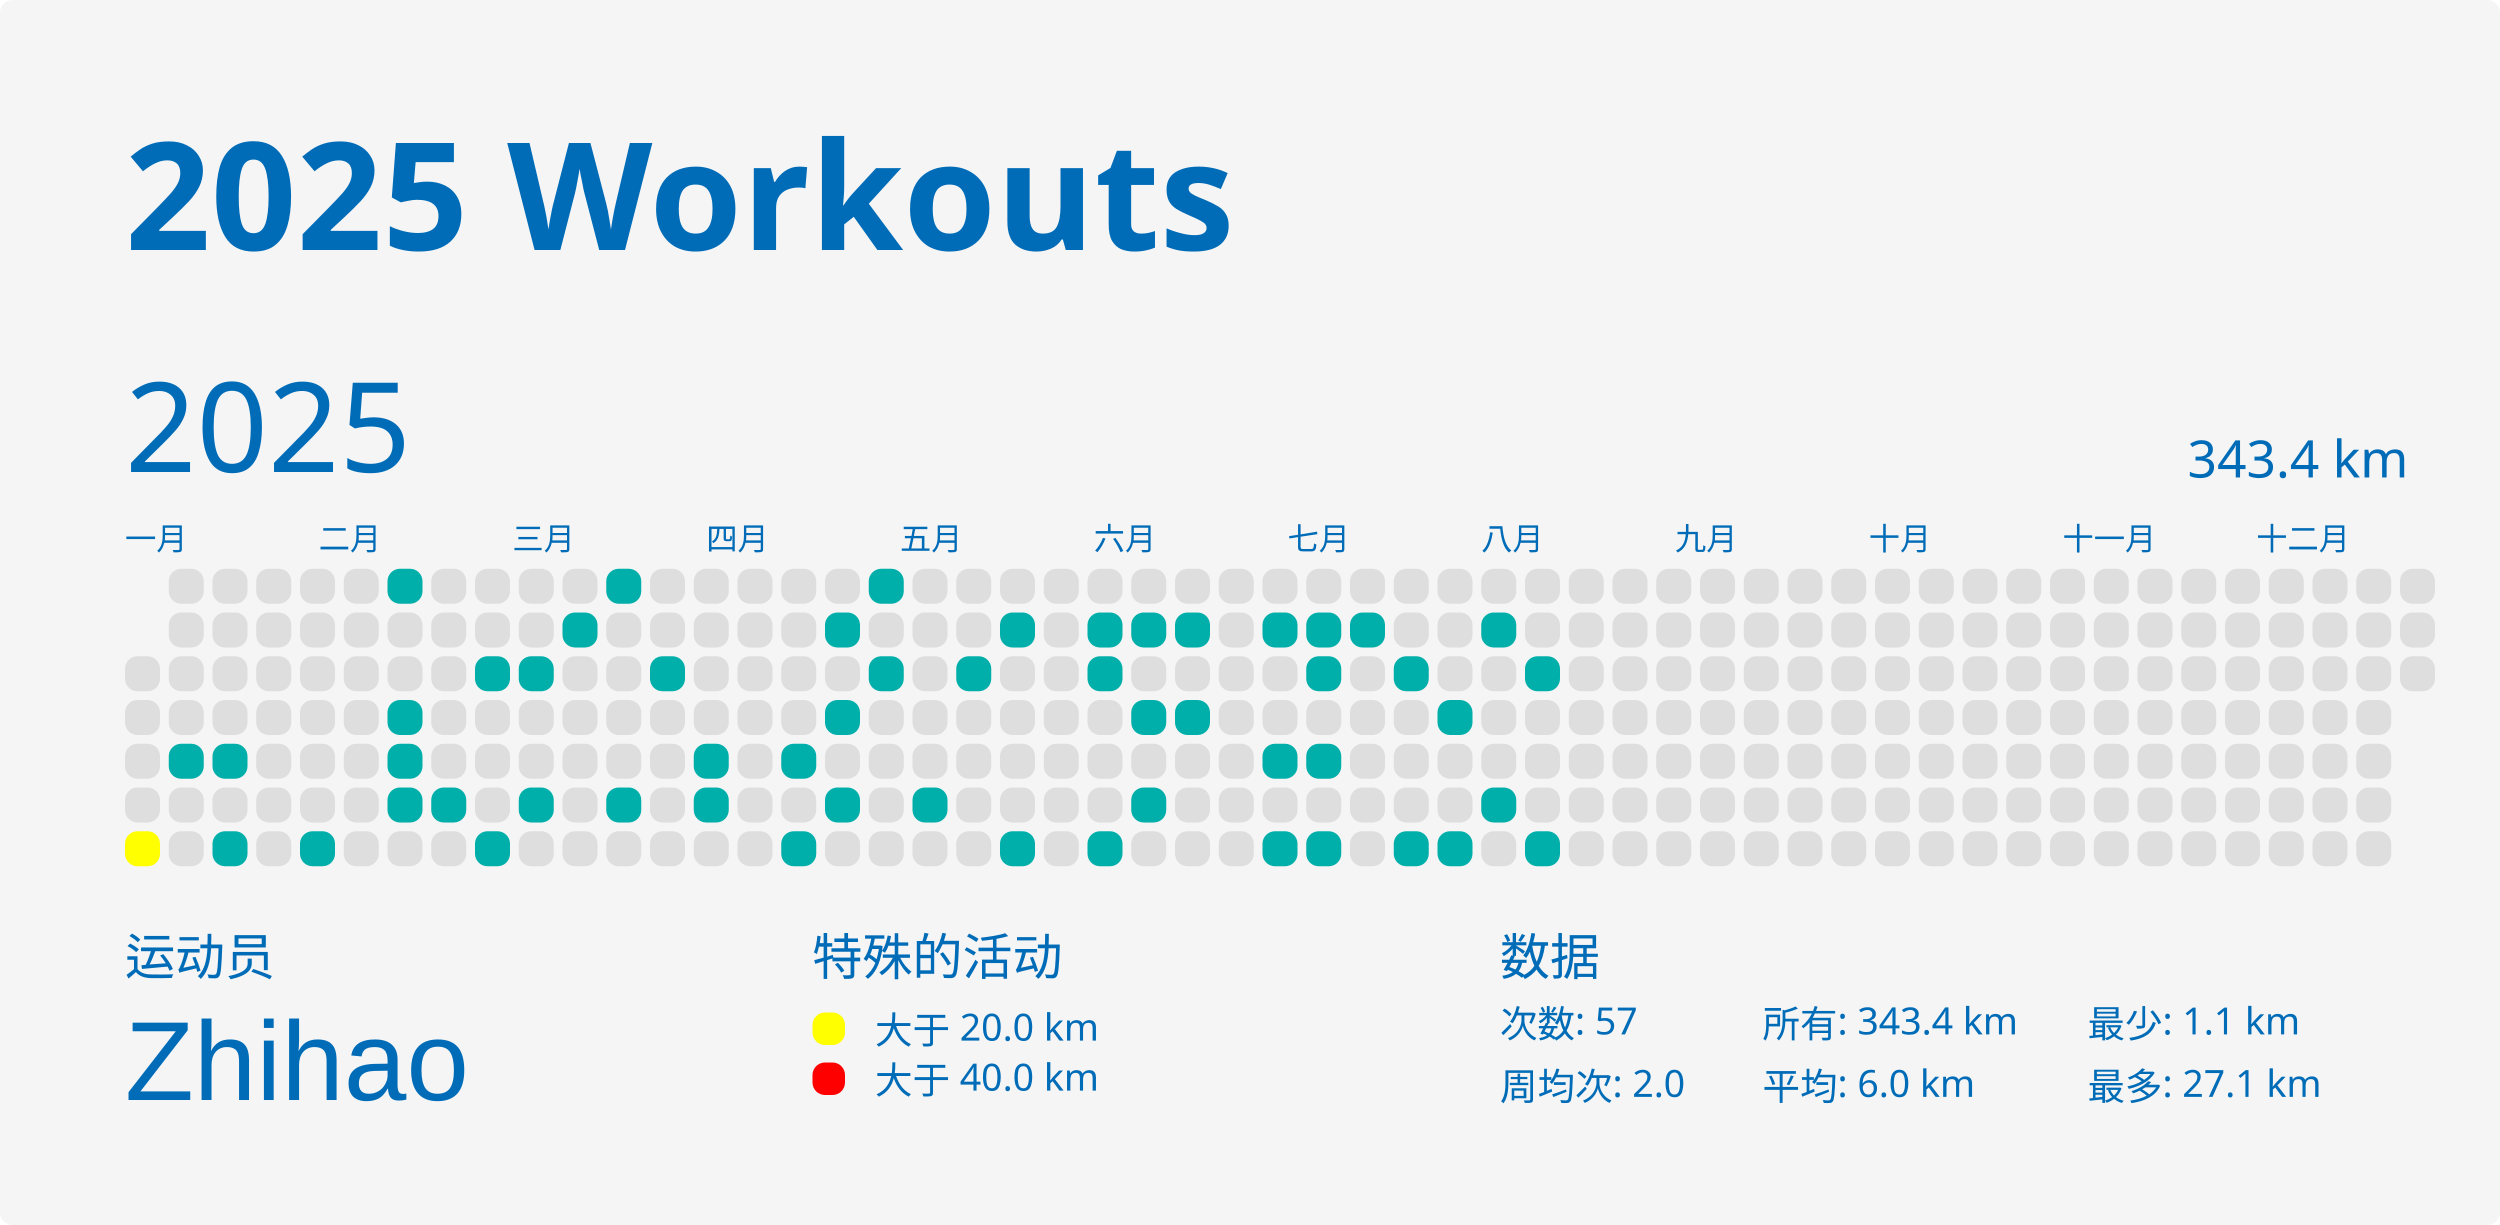
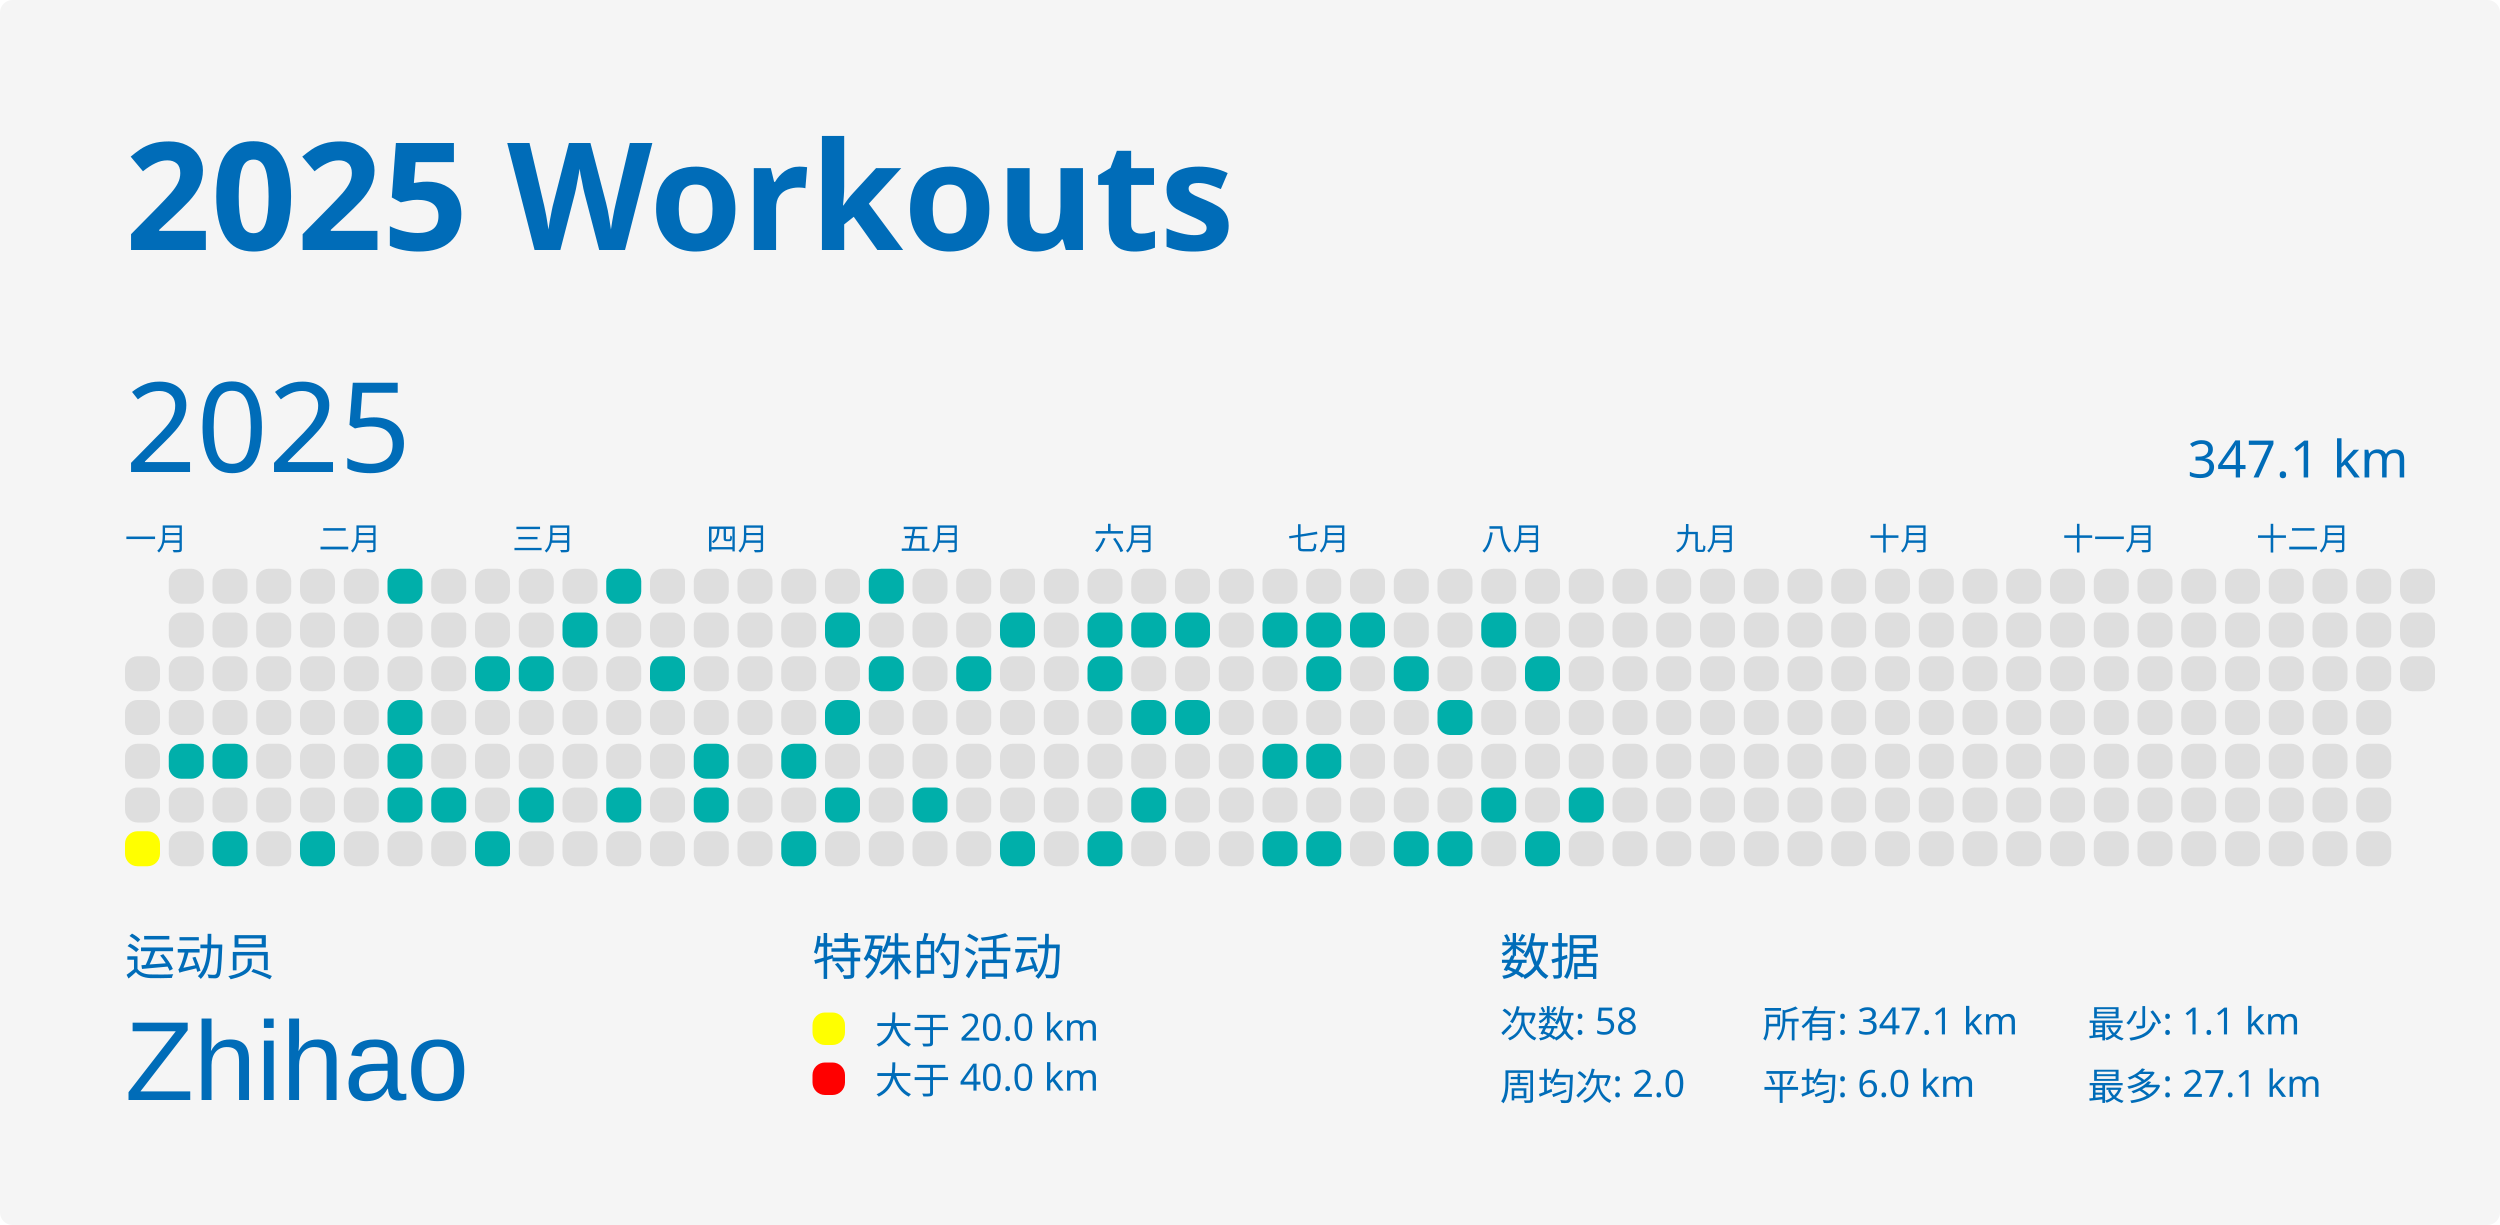
<svg xmlns="http://www.w3.org/2000/svg" baseProfile="full" height="98mm" version="1.1" viewBox="0,0,200,98" width="200mm">
  <defs />
  <rect fill="#f5f5f5" height="98" rx="1" ry="1" width="200" x="0" y="0" />
  <text fill="#006cb8" style="font-size:12px; font-family:MGI-Regular; font-weight:bold;" x="10" y="20">2025 Workouts</text>
  <text fill="#006cb8" style="font-size:4px; font-family:MGI-Regular" x="10" y="78">运动员</text>
  <text fill="#006cb8" style="font-size:9px; font-family:Arial" x="10" y="88">Zhihao</text>
  <text fill="#006cb8" style="font-size:4px; font-family:MGI-Regular" x="65" y="78">特殊的活动</text>
  <rect fill="yellow" height="2.6" rx="1" ry="1" width="2.6" x="65" y="81" />
  <text fill="#006cb8" style="font-size:3px; font-family:MGI-Regular" x="70" y="83.5">大于 20.0 km</text>
  <rect fill="red" height="2.6" rx="1" ry="1" width="2.6" x="65" y="85" />
  <text fill="#006cb8" style="font-size:3px; font-family:MGI-Regular" x="70" y="87.5">大于 40.0 km</text>
  <text fill="#006cb8" style="font-size:4px; font-family:MGI-Regular" x="120" y="78">数据</text>
-   <text fill="#006cb8" style="font-size:3px; font-family:MGI-Regular" x="120" y="83">次数: 57</text>
+   <text fill="#006cb8" style="font-size:3px; font-family:MGI-Regular" x="120" y="83">次数: 58</text>
  <text fill="#006cb8" style="font-size:3px; font-family:MGI-Regular" x="120" y="88">周均次: 2.0</text>
-   <text fill="#006cb8" style="font-size:3px; font-family:MGI-Regular" x="141" y="83">所有: 343.4 km</text>
+   <text fill="#006cb8" style="font-size:3px; font-family:MGI-Regular" x="141" y="83">所有: 347.1 km</text>
  <text fill="#006cb8" style="font-size:3px; font-family:MGI-Regular" x="141" y="88">平均: 6.0 km</text>
  <text fill="#006cb8" style="font-size:3px; font-family:MGI-Regular" x="167" y="83">最少: 1.1 km</text>
  <text fill="#006cb8" style="font-size:3px; font-family:MGI-Regular" x="167" y="88">最多: 27.1 km</text>
  <text dominant-baseline="hanging" fill="#006cb8" style="font-size:10.0px; font-family:MGI-Regular;" x="10" y="30">2025</text>
-   <text dominant-baseline="hanging" fill="#006cb8" style="font-size:4.125px; font-family:MGI-Regular;" x="175" y="35">343.4 km</text>
+   <text dominant-baseline="hanging" fill="#006cb8" style="font-size:4.125px; font-family:MGI-Regular;" x="175" y="35">347.1 km</text>
  <text fill="#006cb8" style="font-size:2.5px; font-family:MGI-Regular" x="10.0" y="44">一月</text>
  <text fill="#006cb8" style="font-size:2.5px; font-family:MGI-Regular" x="25.5" y="44">二月</text>
  <text fill="#006cb8" style="font-size:2.5px; font-family:MGI-Regular" x="41.0" y="44">三月</text>
  <text fill="#006cb8" style="font-size:2.5px; font-family:MGI-Regular" x="56.5" y="44">四月</text>
  <text fill="#006cb8" style="font-size:2.5px; font-family:MGI-Regular" x="72.0" y="44">五月</text>
  <text fill="#006cb8" style="font-size:2.5px; font-family:MGI-Regular" x="87.5" y="44">六月</text>
  <text fill="#006cb8" style="font-size:2.5px; font-family:MGI-Regular" x="103.0" y="44">七月</text>
  <text fill="#006cb8" style="font-size:2.5px; font-family:MGI-Regular" x="118.5" y="44">八月</text>
  <text fill="#006cb8" style="font-size:2.5px; font-family:MGI-Regular" x="134.0" y="44">九月</text>
  <text fill="#006cb8" style="font-size:2.5px; font-family:MGI-Regular" x="149.5" y="44">十月</text>
  <text fill="#006cb8" style="font-size:2.5px; font-family:MGI-Regular" x="165.0" y="44">十一月</text>
  <text fill="#006cb8" style="font-size:2.5px; font-family:MGI-Regular" x="180.5" y="44">十二月</text>
  <rect fill="#dedede" height="2.8" rx="1" ry="1" width="2.8" x="10.0" y="52.5" />
  <rect fill="#dedede" height="2.8" rx="1" ry="1" width="2.8" x="10.0" y="56.0" />
  <rect fill="#dedede" height="2.8" rx="1" ry="1" width="2.8" x="10.0" y="59.5" />
  <rect fill="#dedede" height="2.8" rx="1" ry="1" width="2.8" x="10.0" y="63.0" />
  <rect fill="yellow" height="2.8" rx="1" ry="1" width="2.8" x="10.0" y="66.5" />
  <rect fill="#dedede" height="2.8" rx="1" ry="1" width="2.8" x="13.5" y="45.5" />
  <rect fill="#dedede" height="2.8" rx="1" ry="1" width="2.8" x="13.5" y="49.0" />
  <rect fill="#dedede" height="2.8" rx="1" ry="1" width="2.8" x="13.5" y="52.5" />
  <rect fill="#dedede" height="2.8" rx="1" ry="1" width="2.8" x="13.5" y="56.0" />
  <rect fill="#00AFAA" height="2.8" rx="1" ry="1" width="2.8" x="13.5" y="59.5" />
  <rect fill="#dedede" height="2.8" rx="1" ry="1" width="2.8" x="13.5" y="63.0" />
  <rect fill="#dedede" height="2.8" rx="1" ry="1" width="2.8" x="13.5" y="66.5" />
  <rect fill="#dedede" height="2.8" rx="1" ry="1" width="2.8" x="17.0" y="45.5" />
  <rect fill="#dedede" height="2.8" rx="1" ry="1" width="2.8" x="17.0" y="49.0" />
  <rect fill="#dedede" height="2.8" rx="1" ry="1" width="2.8" x="17.0" y="52.5" />
  <rect fill="#dedede" height="2.8" rx="1" ry="1" width="2.8" x="17.0" y="56.0" />
  <rect fill="#00AFAA" height="2.8" rx="1" ry="1" width="2.8" x="17.0" y="59.5" />
  <rect fill="#dedede" height="2.8" rx="1" ry="1" width="2.8" x="17.0" y="63.0" />
  <rect fill="#00AFAA" height="2.8" rx="1" ry="1" width="2.8" x="17.0" y="66.5" />
  <rect fill="#dedede" height="2.8" rx="1" ry="1" width="2.8" x="20.5" y="45.5" />
  <rect fill="#dedede" height="2.8" rx="1" ry="1" width="2.8" x="20.5" y="49.0" />
  <rect fill="#dedede" height="2.8" rx="1" ry="1" width="2.8" x="20.5" y="52.5" />
  <rect fill="#dedede" height="2.8" rx="1" ry="1" width="2.8" x="20.5" y="56.0" />
  <rect fill="#dedede" height="2.8" rx="1" ry="1" width="2.8" x="20.5" y="59.5" />
  <rect fill="#dedede" height="2.8" rx="1" ry="1" width="2.8" x="20.5" y="63.0" />
  <rect fill="#dedede" height="2.8" rx="1" ry="1" width="2.8" x="20.5" y="66.5" />
  <rect fill="#dedede" height="2.8" rx="1" ry="1" width="2.8" x="24.0" y="45.5" />
  <rect fill="#dedede" height="2.8" rx="1" ry="1" width="2.8" x="24.0" y="49.0" />
  <rect fill="#dedede" height="2.8" rx="1" ry="1" width="2.8" x="24.0" y="52.5" />
  <rect fill="#dedede" height="2.8" rx="1" ry="1" width="2.8" x="24.0" y="56.0" />
  <rect fill="#dedede" height="2.8" rx="1" ry="1" width="2.8" x="24.0" y="59.5" />
  <rect fill="#dedede" height="2.8" rx="1" ry="1" width="2.8" x="24.0" y="63.0" />
  <rect fill="#00AFAA" height="2.8" rx="1" ry="1" width="2.8" x="24.0" y="66.5" />
  <rect fill="#dedede" height="2.8" rx="1" ry="1" width="2.8" x="27.5" y="45.5" />
  <rect fill="#dedede" height="2.8" rx="1" ry="1" width="2.8" x="27.5" y="49.0" />
  <rect fill="#dedede" height="2.8" rx="1" ry="1" width="2.8" x="27.5" y="52.5" />
  <rect fill="#dedede" height="2.8" rx="1" ry="1" width="2.8" x="27.5" y="56.0" />
  <rect fill="#dedede" height="2.8" rx="1" ry="1" width="2.8" x="27.5" y="59.5" />
  <rect fill="#dedede" height="2.8" rx="1" ry="1" width="2.8" x="27.5" y="63.0" />
  <rect fill="#dedede" height="2.8" rx="1" ry="1" width="2.8" x="27.5" y="66.5" />
  <rect fill="#00AFAA" height="2.8" rx="1" ry="1" width="2.8" x="31.0" y="45.5" />
  <rect fill="#dedede" height="2.8" rx="1" ry="1" width="2.8" x="31.0" y="49.0" />
  <rect fill="#dedede" height="2.8" rx="1" ry="1" width="2.8" x="31.0" y="52.5" />
  <rect fill="#00AFAA" height="2.8" rx="1" ry="1" width="2.8" x="31.0" y="56.0" />
  <rect fill="#00AFAA" height="2.8" rx="1" ry="1" width="2.8" x="31.0" y="59.5" />
  <rect fill="#00AFAA" height="2.8" rx="1" ry="1" width="2.8" x="31.0" y="63.0" />
  <rect fill="#dedede" height="2.8" rx="1" ry="1" width="2.8" x="31.0" y="66.5" />
  <rect fill="#dedede" height="2.8" rx="1" ry="1" width="2.8" x="34.5" y="45.5" />
  <rect fill="#dedede" height="2.8" rx="1" ry="1" width="2.8" x="34.5" y="49.0" />
  <rect fill="#dedede" height="2.8" rx="1" ry="1" width="2.8" x="34.5" y="52.5" />
  <rect fill="#dedede" height="2.8" rx="1" ry="1" width="2.8" x="34.5" y="56.0" />
  <rect fill="#dedede" height="2.8" rx="1" ry="1" width="2.8" x="34.5" y="59.5" />
  <rect fill="#00AFAA" height="2.8" rx="1" ry="1" width="2.8" x="34.5" y="63.0" />
  <rect fill="#dedede" height="2.8" rx="1" ry="1" width="2.8" x="34.5" y="66.5" />
  <rect fill="#dedede" height="2.8" rx="1" ry="1" width="2.8" x="38.0" y="45.5" />
  <rect fill="#dedede" height="2.8" rx="1" ry="1" width="2.8" x="38.0" y="49.0" />
  <rect fill="#00AFAA" height="2.8" rx="1" ry="1" width="2.8" x="38.0" y="52.5" />
  <rect fill="#dedede" height="2.8" rx="1" ry="1" width="2.8" x="38.0" y="56.0" />
  <rect fill="#dedede" height="2.8" rx="1" ry="1" width="2.8" x="38.0" y="59.5" />
  <rect fill="#dedede" height="2.8" rx="1" ry="1" width="2.8" x="38.0" y="63.0" />
  <rect fill="#00AFAA" height="2.8" rx="1" ry="1" width="2.8" x="38.0" y="66.5" />
  <rect fill="#dedede" height="2.8" rx="1" ry="1" width="2.8" x="41.5" y="45.5" />
  <rect fill="#dedede" height="2.8" rx="1" ry="1" width="2.8" x="41.5" y="49.0" />
  <rect fill="#00AFAA" height="2.8" rx="1" ry="1" width="2.8" x="41.5" y="52.5" />
  <rect fill="#dedede" height="2.8" rx="1" ry="1" width="2.8" x="41.5" y="56.0" />
  <rect fill="#dedede" height="2.8" rx="1" ry="1" width="2.8" x="41.5" y="59.5" />
  <rect fill="#00AFAA" height="2.8" rx="1" ry="1" width="2.8" x="41.5" y="63.0" />
  <rect fill="#dedede" height="2.8" rx="1" ry="1" width="2.8" x="41.5" y="66.5" />
  <rect fill="#dedede" height="2.8" rx="1" ry="1" width="2.8" x="45.0" y="45.5" />
  <rect fill="#00AFAA" height="2.8" rx="1" ry="1" width="2.8" x="45.0" y="49.0" />
  <rect fill="#dedede" height="2.8" rx="1" ry="1" width="2.8" x="45.0" y="52.5" />
  <rect fill="#dedede" height="2.8" rx="1" ry="1" width="2.8" x="45.0" y="56.0" />
  <rect fill="#dedede" height="2.8" rx="1" ry="1" width="2.8" x="45.0" y="59.5" />
  <rect fill="#dedede" height="2.8" rx="1" ry="1" width="2.8" x="45.0" y="63.0" />
  <rect fill="#dedede" height="2.8" rx="1" ry="1" width="2.8" x="45.0" y="66.5" />
  <rect fill="#00AFAA" height="2.8" rx="1" ry="1" width="2.8" x="48.5" y="45.5" />
  <rect fill="#dedede" height="2.8" rx="1" ry="1" width="2.8" x="48.5" y="49.0" />
  <rect fill="#dedede" height="2.8" rx="1" ry="1" width="2.8" x="48.5" y="52.5" />
  <rect fill="#dedede" height="2.8" rx="1" ry="1" width="2.8" x="48.5" y="56.0" />
  <rect fill="#dedede" height="2.8" rx="1" ry="1" width="2.8" x="48.5" y="59.5" />
  <rect fill="#00AFAA" height="2.8" rx="1" ry="1" width="2.8" x="48.5" y="63.0" />
  <rect fill="#dedede" height="2.8" rx="1" ry="1" width="2.8" x="48.5" y="66.5" />
  <rect fill="#dedede" height="2.8" rx="1" ry="1" width="2.8" x="52.0" y="45.5" />
  <rect fill="#dedede" height="2.8" rx="1" ry="1" width="2.8" x="52.0" y="49.0" />
  <rect fill="#00AFAA" height="2.8" rx="1" ry="1" width="2.8" x="52.0" y="52.5" />
  <rect fill="#dedede" height="2.8" rx="1" ry="1" width="2.8" x="52.0" y="56.0" />
  <rect fill="#dedede" height="2.8" rx="1" ry="1" width="2.8" x="52.0" y="59.5" />
  <rect fill="#dedede" height="2.8" rx="1" ry="1" width="2.8" x="52.0" y="63.0" />
  <rect fill="#dedede" height="2.8" rx="1" ry="1" width="2.8" x="52.0" y="66.5" />
  <rect fill="#dedede" height="2.8" rx="1" ry="1" width="2.8" x="55.5" y="45.5" />
  <rect fill="#dedede" height="2.8" rx="1" ry="1" width="2.8" x="55.5" y="49.0" />
  <rect fill="#dedede" height="2.8" rx="1" ry="1" width="2.8" x="55.5" y="52.5" />
  <rect fill="#dedede" height="2.8" rx="1" ry="1" width="2.8" x="55.5" y="56.0" />
  <rect fill="#00AFAA" height="2.8" rx="1" ry="1" width="2.8" x="55.5" y="59.5" />
  <rect fill="#00AFAA" height="2.8" rx="1" ry="1" width="2.8" x="55.5" y="63.0" />
  <rect fill="#dedede" height="2.8" rx="1" ry="1" width="2.8" x="55.5" y="66.5" />
  <rect fill="#dedede" height="2.8" rx="1" ry="1" width="2.8" x="59.0" y="45.5" />
  <rect fill="#dedede" height="2.8" rx="1" ry="1" width="2.8" x="59.0" y="49.0" />
  <rect fill="#dedede" height="2.8" rx="1" ry="1" width="2.8" x="59.0" y="52.5" />
  <rect fill="#dedede" height="2.8" rx="1" ry="1" width="2.8" x="59.0" y="56.0" />
  <rect fill="#dedede" height="2.8" rx="1" ry="1" width="2.8" x="59.0" y="59.5" />
  <rect fill="#dedede" height="2.8" rx="1" ry="1" width="2.8" x="59.0" y="63.0" />
  <rect fill="#dedede" height="2.8" rx="1" ry="1" width="2.8" x="59.0" y="66.5" />
  <rect fill="#dedede" height="2.8" rx="1" ry="1" width="2.8" x="62.5" y="45.5" />
  <rect fill="#dedede" height="2.8" rx="1" ry="1" width="2.8" x="62.5" y="49.0" />
  <rect fill="#dedede" height="2.8" rx="1" ry="1" width="2.8" x="62.5" y="52.5" />
  <rect fill="#dedede" height="2.8" rx="1" ry="1" width="2.8" x="62.5" y="56.0" />
  <rect fill="#00AFAA" height="2.8" rx="1" ry="1" width="2.8" x="62.5" y="59.5" />
  <rect fill="#dedede" height="2.8" rx="1" ry="1" width="2.8" x="62.5" y="63.0" />
  <rect fill="#00AFAA" height="2.8" rx="1" ry="1" width="2.8" x="62.5" y="66.5" />
  <rect fill="#dedede" height="2.8" rx="1" ry="1" width="2.8" x="66.0" y="45.5" />
  <rect fill="#00AFAA" height="2.8" rx="1" ry="1" width="2.8" x="66.0" y="49.0" />
  <rect fill="#dedede" height="2.8" rx="1" ry="1" width="2.8" x="66.0" y="52.5" />
  <rect fill="#00AFAA" height="2.8" rx="1" ry="1" width="2.8" x="66.0" y="56.0" />
  <rect fill="#dedede" height="2.8" rx="1" ry="1" width="2.8" x="66.0" y="59.5" />
  <rect fill="#00AFAA" height="2.8" rx="1" ry="1" width="2.8" x="66.0" y="63.0" />
  <rect fill="#dedede" height="2.8" rx="1" ry="1" width="2.8" x="66.0" y="66.5" />
  <rect fill="#00AFAA" height="2.8" rx="1" ry="1" width="2.8" x="69.5" y="45.5" />
  <rect fill="#dedede" height="2.8" rx="1" ry="1" width="2.8" x="69.5" y="49.0" />
  <rect fill="#00AFAA" height="2.8" rx="1" ry="1" width="2.8" x="69.5" y="52.5" />
  <rect fill="#dedede" height="2.8" rx="1" ry="1" width="2.8" x="69.5" y="56.0" />
  <rect fill="#dedede" height="2.8" rx="1" ry="1" width="2.8" x="69.5" y="59.5" />
  <rect fill="#dedede" height="2.8" rx="1" ry="1" width="2.8" x="69.5" y="63.0" />
  <rect fill="#dedede" height="2.8" rx="1" ry="1" width="2.8" x="69.5" y="66.5" />
  <rect fill="#dedede" height="2.8" rx="1" ry="1" width="2.8" x="73.0" y="45.5" />
  <rect fill="#dedede" height="2.8" rx="1" ry="1" width="2.8" x="73.0" y="49.0" />
  <rect fill="#dedede" height="2.8" rx="1" ry="1" width="2.8" x="73.0" y="52.5" />
  <rect fill="#dedede" height="2.8" rx="1" ry="1" width="2.8" x="73.0" y="56.0" />
  <rect fill="#dedede" height="2.8" rx="1" ry="1" width="2.8" x="73.0" y="59.5" />
  <rect fill="#00AFAA" height="2.8" rx="1" ry="1" width="2.8" x="73.0" y="63.0" />
  <rect fill="#dedede" height="2.8" rx="1" ry="1" width="2.8" x="73.0" y="66.5" />
  <rect fill="#dedede" height="2.8" rx="1" ry="1" width="2.8" x="76.5" y="45.5" />
  <rect fill="#dedede" height="2.8" rx="1" ry="1" width="2.8" x="76.5" y="49.0" />
  <rect fill="#00AFAA" height="2.8" rx="1" ry="1" width="2.8" x="76.5" y="52.5" />
  <rect fill="#dedede" height="2.8" rx="1" ry="1" width="2.8" x="76.5" y="56.0" />
  <rect fill="#dedede" height="2.8" rx="1" ry="1" width="2.8" x="76.5" y="59.5" />
  <rect fill="#dedede" height="2.8" rx="1" ry="1" width="2.8" x="76.5" y="63.0" />
  <rect fill="#dedede" height="2.8" rx="1" ry="1" width="2.8" x="76.5" y="66.5" />
  <rect fill="#dedede" height="2.8" rx="1" ry="1" width="2.8" x="80.0" y="45.5" />
  <rect fill="#00AFAA" height="2.8" rx="1" ry="1" width="2.8" x="80.0" y="49.0" />
  <rect fill="#dedede" height="2.8" rx="1" ry="1" width="2.8" x="80.0" y="52.5" />
  <rect fill="#dedede" height="2.8" rx="1" ry="1" width="2.8" x="80.0" y="56.0" />
  <rect fill="#dedede" height="2.8" rx="1" ry="1" width="2.8" x="80.0" y="59.5" />
  <rect fill="#dedede" height="2.8" rx="1" ry="1" width="2.8" x="80.0" y="63.0" />
  <rect fill="#00AFAA" height="2.8" rx="1" ry="1" width="2.8" x="80.0" y="66.5" />
  <rect fill="#dedede" height="2.8" rx="1" ry="1" width="2.8" x="83.5" y="45.5" />
  <rect fill="#dedede" height="2.8" rx="1" ry="1" width="2.8" x="83.5" y="49.0" />
  <rect fill="#dedede" height="2.8" rx="1" ry="1" width="2.8" x="83.5" y="52.5" />
  <rect fill="#dedede" height="2.8" rx="1" ry="1" width="2.8" x="83.5" y="56.0" />
  <rect fill="#dedede" height="2.8" rx="1" ry="1" width="2.8" x="83.5" y="59.5" />
  <rect fill="#dedede" height="2.8" rx="1" ry="1" width="2.8" x="83.5" y="63.0" />
  <rect fill="#dedede" height="2.8" rx="1" ry="1" width="2.8" x="83.5" y="66.5" />
  <rect fill="#dedede" height="2.8" rx="1" ry="1" width="2.8" x="87.0" y="45.5" />
  <rect fill="#00AFAA" height="2.8" rx="1" ry="1" width="2.8" x="87.0" y="49.0" />
  <rect fill="#00AFAA" height="2.8" rx="1" ry="1" width="2.8" x="87.0" y="52.5" />
  <rect fill="#dedede" height="2.8" rx="1" ry="1" width="2.8" x="87.0" y="56.0" />
  <rect fill="#dedede" height="2.8" rx="1" ry="1" width="2.8" x="87.0" y="59.5" />
  <rect fill="#dedede" height="2.8" rx="1" ry="1" width="2.8" x="87.0" y="63.0" />
  <rect fill="#00AFAA" height="2.8" rx="1" ry="1" width="2.8" x="87.0" y="66.5" />
  <rect fill="#dedede" height="2.8" rx="1" ry="1" width="2.8" x="90.5" y="45.5" />
  <rect fill="#00AFAA" height="2.8" rx="1" ry="1" width="2.8" x="90.5" y="49.0" />
  <rect fill="#dedede" height="2.8" rx="1" ry="1" width="2.8" x="90.5" y="52.5" />
  <rect fill="#00AFAA" height="2.8" rx="1" ry="1" width="2.8" x="90.5" y="56.0" />
  <rect fill="#dedede" height="2.8" rx="1" ry="1" width="2.8" x="90.5" y="59.5" />
  <rect fill="#00AFAA" height="2.8" rx="1" ry="1" width="2.8" x="90.5" y="63.0" />
  <rect fill="#dedede" height="2.8" rx="1" ry="1" width="2.8" x="90.5" y="66.5" />
  <rect fill="#dedede" height="2.8" rx="1" ry="1" width="2.8" x="94.0" y="45.5" />
  <rect fill="#00AFAA" height="2.8" rx="1" ry="1" width="2.8" x="94.0" y="49.0" />
  <rect fill="#dedede" height="2.8" rx="1" ry="1" width="2.8" x="94.0" y="52.5" />
  <rect fill="#00AFAA" height="2.8" rx="1" ry="1" width="2.8" x="94.0" y="56.0" />
  <rect fill="#dedede" height="2.8" rx="1" ry="1" width="2.8" x="94.0" y="59.5" />
  <rect fill="#dedede" height="2.8" rx="1" ry="1" width="2.8" x="94.0" y="63.0" />
  <rect fill="#dedede" height="2.8" rx="1" ry="1" width="2.8" x="94.0" y="66.5" />
  <rect fill="#dedede" height="2.8" rx="1" ry="1" width="2.8" x="97.5" y="45.5" />
  <rect fill="#dedede" height="2.8" rx="1" ry="1" width="2.8" x="97.5" y="49.0" />
  <rect fill="#dedede" height="2.8" rx="1" ry="1" width="2.8" x="97.5" y="52.5" />
  <rect fill="#dedede" height="2.8" rx="1" ry="1" width="2.8" x="97.5" y="56.0" />
  <rect fill="#dedede" height="2.8" rx="1" ry="1" width="2.8" x="97.5" y="59.5" />
  <rect fill="#dedede" height="2.8" rx="1" ry="1" width="2.8" x="97.5" y="63.0" />
  <rect fill="#dedede" height="2.8" rx="1" ry="1" width="2.8" x="97.5" y="66.5" />
  <rect fill="#dedede" height="2.8" rx="1" ry="1" width="2.8" x="101.0" y="45.5" />
  <rect fill="#00AFAA" height="2.8" rx="1" ry="1" width="2.8" x="101.0" y="49.0" />
  <rect fill="#dedede" height="2.8" rx="1" ry="1" width="2.8" x="101.0" y="52.5" />
  <rect fill="#dedede" height="2.8" rx="1" ry="1" width="2.8" x="101.0" y="56.0" />
  <rect fill="#00AFAA" height="2.8" rx="1" ry="1" width="2.8" x="101.0" y="59.5" />
  <rect fill="#dedede" height="2.8" rx="1" ry="1" width="2.8" x="101.0" y="63.0" />
  <rect fill="#00AFAA" height="2.8" rx="1" ry="1" width="2.8" x="101.0" y="66.5" />
  <rect fill="#dedede" height="2.8" rx="1" ry="1" width="2.8" x="104.5" y="45.5" />
  <rect fill="#00AFAA" height="2.8" rx="1" ry="1" width="2.8" x="104.5" y="49.0" />
  <rect fill="#00AFAA" height="2.8" rx="1" ry="1" width="2.8" x="104.5" y="52.5" />
  <rect fill="#dedede" height="2.8" rx="1" ry="1" width="2.8" x="104.5" y="56.0" />
  <rect fill="#00AFAA" height="2.8" rx="1" ry="1" width="2.8" x="104.5" y="59.5" />
  <rect fill="#dedede" height="2.8" rx="1" ry="1" width="2.8" x="104.5" y="63.0" />
  <rect fill="#00AFAA" height="2.8" rx="1" ry="1" width="2.8" x="104.5" y="66.5" />
  <rect fill="#dedede" height="2.8" rx="1" ry="1" width="2.8" x="108.0" y="45.5" />
  <rect fill="#00AFAA" height="2.8" rx="1" ry="1" width="2.8" x="108.0" y="49.0" />
  <rect fill="#dedede" height="2.8" rx="1" ry="1" width="2.8" x="108.0" y="52.5" />
  <rect fill="#dedede" height="2.8" rx="1" ry="1" width="2.8" x="108.0" y="56.0" />
  <rect fill="#dedede" height="2.8" rx="1" ry="1" width="2.8" x="108.0" y="59.5" />
  <rect fill="#dedede" height="2.8" rx="1" ry="1" width="2.8" x="108.0" y="63.0" />
  <rect fill="#dedede" height="2.8" rx="1" ry="1" width="2.8" x="108.0" y="66.5" />
  <rect fill="#dedede" height="2.8" rx="1" ry="1" width="2.8" x="111.5" y="45.5" />
  <rect fill="#dedede" height="2.8" rx="1" ry="1" width="2.8" x="111.5" y="49.0" />
  <rect fill="#00AFAA" height="2.8" rx="1" ry="1" width="2.8" x="111.5" y="52.5" />
  <rect fill="#dedede" height="2.8" rx="1" ry="1" width="2.8" x="111.5" y="56.0" />
  <rect fill="#dedede" height="2.8" rx="1" ry="1" width="2.8" x="111.5" y="59.5" />
  <rect fill="#dedede" height="2.8" rx="1" ry="1" width="2.8" x="111.5" y="63.0" />
  <rect fill="#00AFAA" height="2.8" rx="1" ry="1" width="2.8" x="111.5" y="66.5" />
  <rect fill="#dedede" height="2.8" rx="1" ry="1" width="2.8" x="115.0" y="45.5" />
  <rect fill="#dedede" height="2.8" rx="1" ry="1" width="2.8" x="115.0" y="49.0" />
  <rect fill="#dedede" height="2.8" rx="1" ry="1" width="2.8" x="115.0" y="52.5" />
  <rect fill="#00AFAA" height="2.8" rx="1" ry="1" width="2.8" x="115.0" y="56.0" />
  <rect fill="#dedede" height="2.8" rx="1" ry="1" width="2.8" x="115.0" y="59.5" />
  <rect fill="#dedede" height="2.8" rx="1" ry="1" width="2.8" x="115.0" y="63.0" />
  <rect fill="#00AFAA" height="2.8" rx="1" ry="1" width="2.8" x="115.0" y="66.5" />
  <rect fill="#dedede" height="2.8" rx="1" ry="1" width="2.8" x="118.5" y="45.5" />
  <rect fill="#00AFAA" height="2.8" rx="1" ry="1" width="2.8" x="118.5" y="49.0" />
  <rect fill="#dedede" height="2.8" rx="1" ry="1" width="2.8" x="118.5" y="52.5" />
  <rect fill="#dedede" height="2.8" rx="1" ry="1" width="2.8" x="118.5" y="56.0" />
  <rect fill="#dedede" height="2.8" rx="1" ry="1" width="2.8" x="118.5" y="59.5" />
  <rect fill="#00AFAA" height="2.8" rx="1" ry="1" width="2.8" x="118.5" y="63.0" />
  <rect fill="#dedede" height="2.8" rx="1" ry="1" width="2.8" x="118.5" y="66.5" />
  <rect fill="#dedede" height="2.8" rx="1" ry="1" width="2.8" x="122.0" y="45.5" />
  <rect fill="#dedede" height="2.8" rx="1" ry="1" width="2.8" x="122.0" y="49.0" />
  <rect fill="#00AFAA" height="2.8" rx="1" ry="1" width="2.8" x="122.0" y="52.5" />
  <rect fill="#dedede" height="2.8" rx="1" ry="1" width="2.8" x="122.0" y="56.0" />
  <rect fill="#dedede" height="2.8" rx="1" ry="1" width="2.8" x="122.0" y="59.5" />
  <rect fill="#dedede" height="2.8" rx="1" ry="1" width="2.8" x="122.0" y="63.0" />
  <rect fill="#00AFAA" height="2.8" rx="1" ry="1" width="2.8" x="122.0" y="66.5" />
  <rect fill="#dedede" height="2.8" rx="1" ry="1" width="2.8" x="125.5" y="45.5" />
  <rect fill="#dedede" height="2.8" rx="1" ry="1" width="2.8" x="125.5" y="49.0" />
  <rect fill="#dedede" height="2.8" rx="1" ry="1" width="2.8" x="125.5" y="52.5" />
  <rect fill="#dedede" height="2.8" rx="1" ry="1" width="2.8" x="125.5" y="56.0" />
  <rect fill="#dedede" height="2.8" rx="1" ry="1" width="2.8" x="125.5" y="59.5" />
-   <rect fill="#dedede" height="2.8" rx="1" ry="1" width="2.8" x="125.5" y="63.0" />
+   <rect fill="#00AFAA" height="2.8" rx="1" ry="1" width="2.8" x="125.5" y="63.0" />
  <rect fill="#dedede" height="2.8" rx="1" ry="1" width="2.8" x="125.5" y="66.5" />
  <rect fill="#dedede" height="2.8" rx="1" ry="1" width="2.8" x="129.0" y="45.5" />
  <rect fill="#dedede" height="2.8" rx="1" ry="1" width="2.8" x="129.0" y="49.0" />
  <rect fill="#dedede" height="2.8" rx="1" ry="1" width="2.8" x="129.0" y="52.5" />
  <rect fill="#dedede" height="2.8" rx="1" ry="1" width="2.8" x="129.0" y="56.0" />
  <rect fill="#dedede" height="2.8" rx="1" ry="1" width="2.8" x="129.0" y="59.5" />
  <rect fill="#dedede" height="2.8" rx="1" ry="1" width="2.8" x="129.0" y="63.0" />
  <rect fill="#dedede" height="2.8" rx="1" ry="1" width="2.8" x="129.0" y="66.5" />
  <rect fill="#dedede" height="2.8" rx="1" ry="1" width="2.8" x="132.5" y="45.5" />
  <rect fill="#dedede" height="2.8" rx="1" ry="1" width="2.8" x="132.5" y="49.0" />
  <rect fill="#dedede" height="2.8" rx="1" ry="1" width="2.8" x="132.5" y="52.5" />
  <rect fill="#dedede" height="2.8" rx="1" ry="1" width="2.8" x="132.5" y="56.0" />
  <rect fill="#dedede" height="2.8" rx="1" ry="1" width="2.8" x="132.5" y="59.5" />
  <rect fill="#dedede" height="2.8" rx="1" ry="1" width="2.8" x="132.5" y="63.0" />
  <rect fill="#dedede" height="2.8" rx="1" ry="1" width="2.8" x="132.5" y="66.5" />
  <rect fill="#dedede" height="2.8" rx="1" ry="1" width="2.8" x="136.0" y="45.5" />
  <rect fill="#dedede" height="2.8" rx="1" ry="1" width="2.8" x="136.0" y="49.0" />
  <rect fill="#dedede" height="2.8" rx="1" ry="1" width="2.8" x="136.0" y="52.5" />
  <rect fill="#dedede" height="2.8" rx="1" ry="1" width="2.8" x="136.0" y="56.0" />
  <rect fill="#dedede" height="2.8" rx="1" ry="1" width="2.8" x="136.0" y="59.5" />
  <rect fill="#dedede" height="2.8" rx="1" ry="1" width="2.8" x="136.0" y="63.0" />
  <rect fill="#dedede" height="2.8" rx="1" ry="1" width="2.8" x="136.0" y="66.5" />
  <rect fill="#dedede" height="2.8" rx="1" ry="1" width="2.8" x="139.5" y="45.5" />
  <rect fill="#dedede" height="2.8" rx="1" ry="1" width="2.8" x="139.5" y="49.0" />
  <rect fill="#dedede" height="2.8" rx="1" ry="1" width="2.8" x="139.5" y="52.5" />
  <rect fill="#dedede" height="2.8" rx="1" ry="1" width="2.8" x="139.5" y="56.0" />
  <rect fill="#dedede" height="2.8" rx="1" ry="1" width="2.8" x="139.5" y="59.5" />
  <rect fill="#dedede" height="2.8" rx="1" ry="1" width="2.8" x="139.5" y="63.0" />
  <rect fill="#dedede" height="2.8" rx="1" ry="1" width="2.8" x="139.5" y="66.5" />
  <rect fill="#dedede" height="2.8" rx="1" ry="1" width="2.8" x="143.0" y="45.5" />
  <rect fill="#dedede" height="2.8" rx="1" ry="1" width="2.8" x="143.0" y="49.0" />
  <rect fill="#dedede" height="2.8" rx="1" ry="1" width="2.8" x="143.0" y="52.5" />
  <rect fill="#dedede" height="2.8" rx="1" ry="1" width="2.8" x="143.0" y="56.0" />
  <rect fill="#dedede" height="2.8" rx="1" ry="1" width="2.8" x="143.0" y="59.5" />
  <rect fill="#dedede" height="2.8" rx="1" ry="1" width="2.8" x="143.0" y="63.0" />
  <rect fill="#dedede" height="2.8" rx="1" ry="1" width="2.8" x="143.0" y="66.5" />
  <rect fill="#dedede" height="2.8" rx="1" ry="1" width="2.8" x="146.5" y="45.5" />
  <rect fill="#dedede" height="2.8" rx="1" ry="1" width="2.8" x="146.5" y="49.0" />
  <rect fill="#dedede" height="2.8" rx="1" ry="1" width="2.8" x="146.5" y="52.5" />
  <rect fill="#dedede" height="2.8" rx="1" ry="1" width="2.8" x="146.5" y="56.0" />
  <rect fill="#dedede" height="2.8" rx="1" ry="1" width="2.8" x="146.5" y="59.5" />
  <rect fill="#dedede" height="2.8" rx="1" ry="1" width="2.8" x="146.5" y="63.0" />
  <rect fill="#dedede" height="2.8" rx="1" ry="1" width="2.8" x="146.5" y="66.5" />
  <rect fill="#dedede" height="2.8" rx="1" ry="1" width="2.8" x="150.0" y="45.5" />
  <rect fill="#dedede" height="2.8" rx="1" ry="1" width="2.8" x="150.0" y="49.0" />
  <rect fill="#dedede" height="2.8" rx="1" ry="1" width="2.8" x="150.0" y="52.5" />
  <rect fill="#dedede" height="2.8" rx="1" ry="1" width="2.8" x="150.0" y="56.0" />
  <rect fill="#dedede" height="2.8" rx="1" ry="1" width="2.8" x="150.0" y="59.5" />
  <rect fill="#dedede" height="2.8" rx="1" ry="1" width="2.8" x="150.0" y="63.0" />
  <rect fill="#dedede" height="2.8" rx="1" ry="1" width="2.8" x="150.0" y="66.5" />
  <rect fill="#dedede" height="2.8" rx="1" ry="1" width="2.8" x="153.5" y="45.5" />
  <rect fill="#dedede" height="2.8" rx="1" ry="1" width="2.8" x="153.5" y="49.0" />
  <rect fill="#dedede" height="2.8" rx="1" ry="1" width="2.8" x="153.5" y="52.5" />
  <rect fill="#dedede" height="2.8" rx="1" ry="1" width="2.8" x="153.5" y="56.0" />
  <rect fill="#dedede" height="2.8" rx="1" ry="1" width="2.8" x="153.5" y="59.5" />
  <rect fill="#dedede" height="2.8" rx="1" ry="1" width="2.8" x="153.5" y="63.0" />
  <rect fill="#dedede" height="2.8" rx="1" ry="1" width="2.8" x="153.5" y="66.5" />
  <rect fill="#dedede" height="2.8" rx="1" ry="1" width="2.8" x="157.0" y="45.5" />
  <rect fill="#dedede" height="2.8" rx="1" ry="1" width="2.8" x="157.0" y="49.0" />
  <rect fill="#dedede" height="2.8" rx="1" ry="1" width="2.8" x="157.0" y="52.5" />
  <rect fill="#dedede" height="2.8" rx="1" ry="1" width="2.8" x="157.0" y="56.0" />
  <rect fill="#dedede" height="2.8" rx="1" ry="1" width="2.8" x="157.0" y="59.5" />
  <rect fill="#dedede" height="2.8" rx="1" ry="1" width="2.8" x="157.0" y="63.0" />
  <rect fill="#dedede" height="2.8" rx="1" ry="1" width="2.8" x="157.0" y="66.5" />
  <rect fill="#dedede" height="2.8" rx="1" ry="1" width="2.8" x="160.5" y="45.5" />
  <rect fill="#dedede" height="2.8" rx="1" ry="1" width="2.8" x="160.5" y="49.0" />
  <rect fill="#dedede" height="2.8" rx="1" ry="1" width="2.8" x="160.5" y="52.5" />
  <rect fill="#dedede" height="2.8" rx="1" ry="1" width="2.8" x="160.5" y="56.0" />
  <rect fill="#dedede" height="2.8" rx="1" ry="1" width="2.8" x="160.5" y="59.5" />
  <rect fill="#dedede" height="2.8" rx="1" ry="1" width="2.8" x="160.5" y="63.0" />
  <rect fill="#dedede" height="2.8" rx="1" ry="1" width="2.8" x="160.5" y="66.5" />
  <rect fill="#dedede" height="2.8" rx="1" ry="1" width="2.8" x="164.0" y="45.5" />
  <rect fill="#dedede" height="2.8" rx="1" ry="1" width="2.8" x="164.0" y="49.0" />
  <rect fill="#dedede" height="2.8" rx="1" ry="1" width="2.8" x="164.0" y="52.5" />
  <rect fill="#dedede" height="2.8" rx="1" ry="1" width="2.8" x="164.0" y="56.0" />
  <rect fill="#dedede" height="2.8" rx="1" ry="1" width="2.8" x="164.0" y="59.5" />
  <rect fill="#dedede" height="2.8" rx="1" ry="1" width="2.8" x="164.0" y="63.0" />
  <rect fill="#dedede" height="2.8" rx="1" ry="1" width="2.8" x="164.0" y="66.5" />
  <rect fill="#dedede" height="2.8" rx="1" ry="1" width="2.8" x="167.5" y="45.5" />
  <rect fill="#dedede" height="2.8" rx="1" ry="1" width="2.8" x="167.5" y="49.0" />
  <rect fill="#dedede" height="2.8" rx="1" ry="1" width="2.8" x="167.5" y="52.5" />
  <rect fill="#dedede" height="2.8" rx="1" ry="1" width="2.8" x="167.5" y="56.0" />
  <rect fill="#dedede" height="2.8" rx="1" ry="1" width="2.8" x="167.5" y="59.5" />
  <rect fill="#dedede" height="2.8" rx="1" ry="1" width="2.8" x="167.5" y="63.0" />
  <rect fill="#dedede" height="2.8" rx="1" ry="1" width="2.8" x="167.5" y="66.5" />
  <rect fill="#dedede" height="2.8" rx="1" ry="1" width="2.8" x="171.0" y="45.5" />
  <rect fill="#dedede" height="2.8" rx="1" ry="1" width="2.8" x="171.0" y="49.0" />
  <rect fill="#dedede" height="2.8" rx="1" ry="1" width="2.8" x="171.0" y="52.5" />
  <rect fill="#dedede" height="2.8" rx="1" ry="1" width="2.8" x="171.0" y="56.0" />
  <rect fill="#dedede" height="2.8" rx="1" ry="1" width="2.8" x="171.0" y="59.5" />
  <rect fill="#dedede" height="2.8" rx="1" ry="1" width="2.8" x="171.0" y="63.0" />
  <rect fill="#dedede" height="2.8" rx="1" ry="1" width="2.8" x="171.0" y="66.5" />
  <rect fill="#dedede" height="2.8" rx="1" ry="1" width="2.8" x="174.5" y="45.5" />
  <rect fill="#dedede" height="2.8" rx="1" ry="1" width="2.8" x="174.5" y="49.0" />
  <rect fill="#dedede" height="2.8" rx="1" ry="1" width="2.8" x="174.5" y="52.5" />
  <rect fill="#dedede" height="2.8" rx="1" ry="1" width="2.8" x="174.5" y="56.0" />
  <rect fill="#dedede" height="2.8" rx="1" ry="1" width="2.8" x="174.5" y="59.5" />
  <rect fill="#dedede" height="2.8" rx="1" ry="1" width="2.8" x="174.5" y="63.0" />
  <rect fill="#dedede" height="2.8" rx="1" ry="1" width="2.8" x="174.5" y="66.5" />
  <rect fill="#dedede" height="2.8" rx="1" ry="1" width="2.8" x="178.0" y="45.5" />
  <rect fill="#dedede" height="2.8" rx="1" ry="1" width="2.8" x="178.0" y="49.0" />
  <rect fill="#dedede" height="2.8" rx="1" ry="1" width="2.8" x="178.0" y="52.5" />
  <rect fill="#dedede" height="2.8" rx="1" ry="1" width="2.8" x="178.0" y="56.0" />
  <rect fill="#dedede" height="2.8" rx="1" ry="1" width="2.8" x="178.0" y="59.5" />
  <rect fill="#dedede" height="2.8" rx="1" ry="1" width="2.8" x="178.0" y="63.0" />
  <rect fill="#dedede" height="2.8" rx="1" ry="1" width="2.8" x="178.0" y="66.5" />
  <rect fill="#dedede" height="2.8" rx="1" ry="1" width="2.8" x="181.5" y="45.5" />
  <rect fill="#dedede" height="2.8" rx="1" ry="1" width="2.8" x="181.5" y="49.0" />
  <rect fill="#dedede" height="2.8" rx="1" ry="1" width="2.8" x="181.5" y="52.5" />
  <rect fill="#dedede" height="2.8" rx="1" ry="1" width="2.8" x="181.5" y="56.0" />
  <rect fill="#dedede" height="2.8" rx="1" ry="1" width="2.8" x="181.5" y="59.5" />
  <rect fill="#dedede" height="2.8" rx="1" ry="1" width="2.8" x="181.5" y="63.0" />
  <rect fill="#dedede" height="2.8" rx="1" ry="1" width="2.8" x="181.5" y="66.5" />
  <rect fill="#dedede" height="2.8" rx="1" ry="1" width="2.8" x="185.0" y="45.5" />
  <rect fill="#dedede" height="2.8" rx="1" ry="1" width="2.8" x="185.0" y="49.0" />
  <rect fill="#dedede" height="2.8" rx="1" ry="1" width="2.8" x="185.0" y="52.5" />
  <rect fill="#dedede" height="2.8" rx="1" ry="1" width="2.8" x="185.0" y="56.0" />
  <rect fill="#dedede" height="2.8" rx="1" ry="1" width="2.8" x="185.0" y="59.5" />
  <rect fill="#dedede" height="2.8" rx="1" ry="1" width="2.8" x="185.0" y="63.0" />
  <rect fill="#dedede" height="2.8" rx="1" ry="1" width="2.8" x="185.0" y="66.5" />
  <rect fill="#dedede" height="2.8" rx="1" ry="1" width="2.8" x="188.5" y="45.5" />
  <rect fill="#dedede" height="2.8" rx="1" ry="1" width="2.8" x="188.5" y="49.0" />
  <rect fill="#dedede" height="2.8" rx="1" ry="1" width="2.8" x="188.5" y="52.5" />
  <rect fill="#dedede" height="2.8" rx="1" ry="1" width="2.8" x="188.5" y="56.0" />
  <rect fill="#dedede" height="2.8" rx="1" ry="1" width="2.8" x="188.5" y="59.5" />
  <rect fill="#dedede" height="2.8" rx="1" ry="1" width="2.8" x="188.5" y="63.0" />
  <rect fill="#dedede" height="2.8" rx="1" ry="1" width="2.8" x="188.5" y="66.5" />
  <rect fill="#dedede" height="2.8" rx="1" ry="1" width="2.8" x="192.0" y="45.5" />
  <rect fill="#dedede" height="2.8" rx="1" ry="1" width="2.8" x="192.0" y="49.0" />
  <rect fill="#dedede" height="2.8" rx="1" ry="1" width="2.8" x="192.0" y="52.5" />
</svg>
